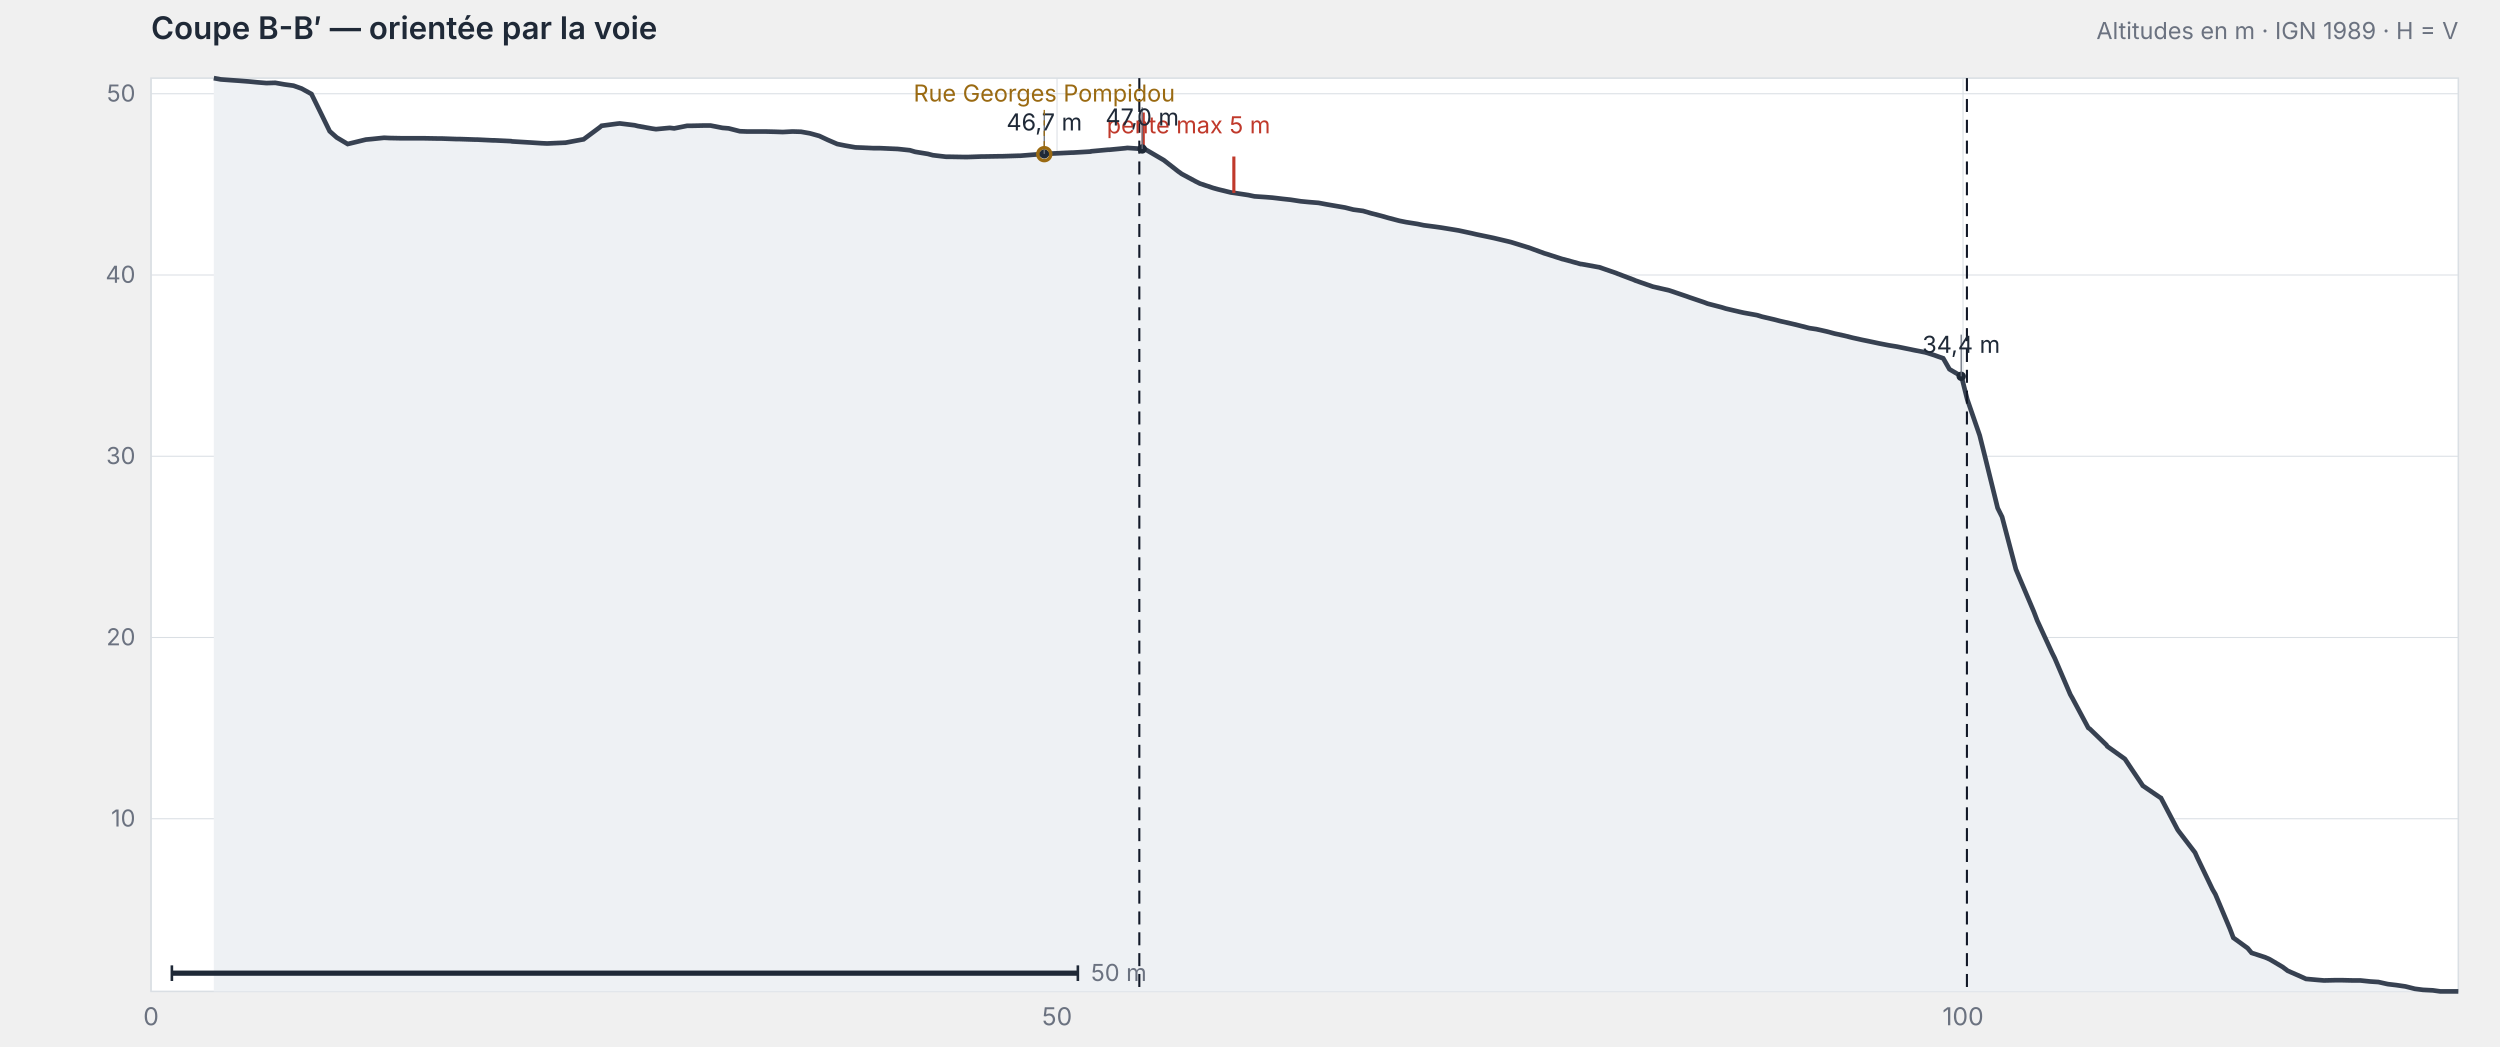
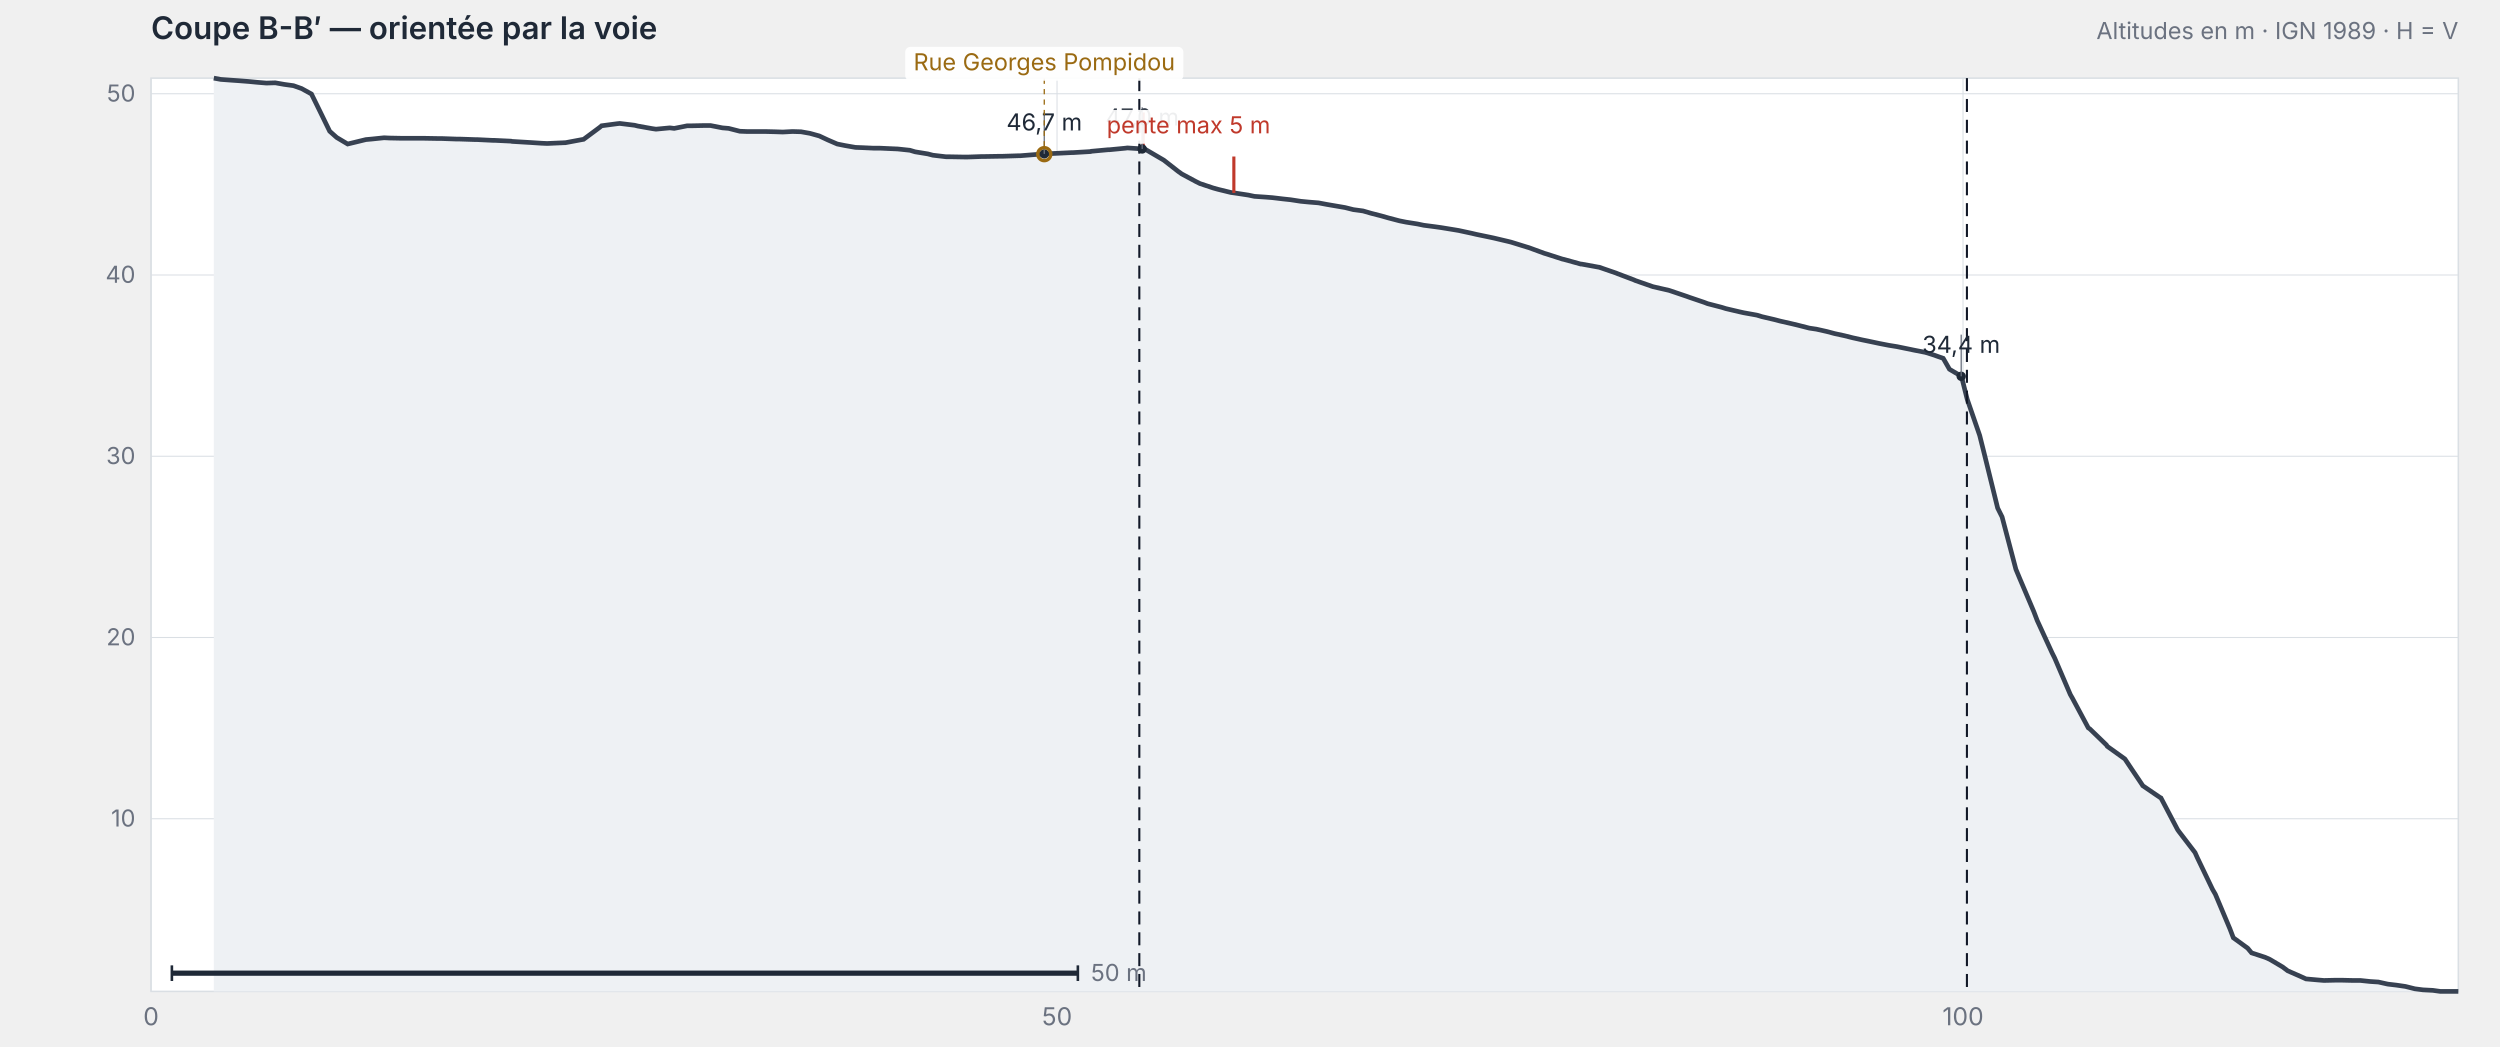
<svg xmlns="http://www.w3.org/2000/svg" viewBox="0 0 960 402" width="960" height="402" role="img" aria-label="Coupe B-B′ — orientée par la voie" font-family="Inter, Helvetica, Arial, sans-serif" data-plot-x0="58.0" data-plot-x1="944.0" style="background:#ffffff">
  <text x="58" y="15" font-size="12" font-weight="600" fill="#1f2937">Coupe B-B′ — orientée par la voie</text>
  <text x="944" y="15" text-anchor="end" font-size="9" fill="#6b7280">Altitudes en m · IGN 1989 · H = V</text>
  <rect x="58.0" y="30" width="886.0" height="350.7" fill="#ffffff" stroke="#dadfe4" stroke-width="0.6" />
  <line x1="58.0" y1="30" x2="58.0" y2="380.7" stroke="#dadfe4" stroke-width="0.4" />
  <text x="58.0" y="393.7" text-anchor="middle" font-size="9.5" fill="#6b7280">0</text>
  <line x1="405.9" y1="30" x2="405.9" y2="380.7" stroke="#dadfe4" stroke-width="0.4" />
  <text x="405.9" y="393.7" text-anchor="middle" font-size="9.5" fill="#6b7280">50</text>
  <line x1="753.8" y1="30" x2="753.8" y2="380.7" stroke="#dadfe4" stroke-width="0.4" />
  <text x="753.8" y="393.7" text-anchor="middle" font-size="9.5" fill="#6b7280">100</text>
  <line x1="58.0" y1="314.4" x2="944.0" y2="314.4" stroke="#dadfe4" stroke-width="0.4" />
  <text x="52.0" y="317.4" text-anchor="end" font-size="9" fill="#6b7280">10</text>
  <line x1="58.0" y1="244.8" x2="944.0" y2="244.8" stroke="#dadfe4" stroke-width="0.4" />
  <text x="52.0" y="247.8" text-anchor="end" font-size="9" fill="#6b7280">20</text>
  <line x1="58.0" y1="175.2" x2="944.0" y2="175.2" stroke="#dadfe4" stroke-width="0.4" />
  <text x="52.0" y="178.2" text-anchor="end" font-size="9" fill="#6b7280">30</text>
  <line x1="58.0" y1="105.6" x2="944.0" y2="105.6" stroke="#dadfe4" stroke-width="0.4" />
  <text x="52.0" y="108.6" text-anchor="end" font-size="9" fill="#6b7280">40</text>
  <line x1="58.0" y1="36.0" x2="944.0" y2="36.0" stroke="#dadfe4" stroke-width="0.4" />
  <text x="52.0" y="39.0" text-anchor="end" font-size="9" fill="#6b7280">50</text>
  <polygon points="82.1,30.0 84.8,30.5 88.9,30.8 91.8,31.0 95.6,31.3 98.7,31.6 102.3,31.9 105.7,31.8 109.1,32.4 112.7,32.9 115.8,34.0 119.6,36.1 122.5,42.0 126.6,50.4 129.3,52.8 133.5,55.3 136.0,54.7 140.5,53.6 142.7,53.4 147.5,52.9 149.5,53.0 154.4,53.1 156.2,53.1 161.4,53.1 162.9,53.1 168.4,53.2 169.7,53.2 175.3,53.4 176.4,53.4 182.3,53.6 183.1,53.6 189.2,53.9 189.9,53.9 196.2,54.2 196.6,54.3 203.2,54.7 203.3,54.7 207.9,55.0 210.1,55.1 210.1,55.1 216.8,54.8 217.1,54.8 223.5,53.6 224.1,53.5 230.3,48.9 231.0,48.3 237.0,47.5 238.0,47.4 243.7,48.1 244.9,48.4 250.5,49.4 251.9,49.6 257.2,49.1 258.9,49.3 263.9,48.3 265.8,48.3 270.6,48.2 272.8,48.2 277.4,49.1 279.8,49.3 284.1,50.4 286.7,50.5 290.8,50.5 293.7,50.5 297.6,50.6 300.6,50.7 304.3,50.5 307.6,50.6 311.0,51.2 314.6,52.2 317.8,53.7 321.5,55.3 324.5,55.9 328.5,56.6 331.2,56.7 335.5,56.9 338.0,56.9 342.4,57.1 344.7,57.2 349.4,57.7 351.4,58.3 356.3,59.1 358.2,59.6 363.3,60.2 364.9,60.2 370.3,60.3 371.6,60.3 377.2,60.1 378.4,60.1 384.2,60.0 385.1,60.0 391.2,59.8 391.8,59.8 398.1,59.3 398.6,59.3 405.1,58.9 405.3,58.9 411.5,58.6 412.0,58.6 412.0,58.6 418.8,58.2 419.0,58.1 425.5,57.5 426.0,57.5 432.2,56.9 432.9,56.8 439.0,57.2 439.9,57.4 445.7,60.8 446.9,61.5 452.4,65.8 453.8,66.8 459.2,69.7 460.8,70.5 465.9,72.2 467.7,72.7 472.6,73.9 474.7,74.2 479.3,74.9 481.7,75.4 486.1,75.7 488.6,75.9 492.8,76.4 495.6,76.7 499.5,77.3 502.6,77.6 506.3,77.9 509.5,78.5 513.0,79.1 516.5,79.7 519.7,80.5 523.4,81.0 526.5,81.9 530.4,82.9 533.2,83.7 537.4,84.8 539.9,85.3 544.3,86.0 546.7,86.5 551.3,87.1 553.4,87.4 558.3,88.2 560.1,88.5 565.2,89.6 566.9,90.0 572.2,91.1 573.6,91.4 579.1,92.7 580.3,93.0 586.1,94.8 587.1,95.1 593.1,97.3 593.8,97.5 600.0,99.5 600.5,99.6 607.0,101.4 607.3,101.4 613.9,102.6 614.0,102.6 615.2,103.0 620.7,104.9 620.9,105.0 627.5,107.5 627.9,107.7 634.2,109.9 634.8,110.1 640.9,111.5 641.8,111.8 647.7,113.8 648.8,114.2 654.4,116.1 655.7,116.6 661.1,118.0 662.7,118.5 667.8,119.7 669.6,120.1 674.6,121.0 676.6,121.6 681.3,122.7 683.6,123.3 688.0,124.3 690.5,124.9 694.8,126.0 697.5,126.4 701.5,127.3 704.5,128.1 708.2,128.9 711.4,129.7 715.0,130.5 718.4,131.2 721.7,131.9 725.3,132.6 728.4,133.1 732.3,133.9 735.2,134.5 739.3,135.3 741.9,136.1 746.2,137.6 748.6,141.8 753.2,144.5 755.4,153.3 760.2,167.2 762.1,174.8 767.1,195.1 768.8,198.5 774.1,218.6 775.6,222.2 781.0,234.9 782.3,238.3 788.0,250.7 789.0,252.7 795.0,266.7 795.8,268.1 801.9,279.5 802.5,279.9 808.9,286.1 809.2,286.6 815.9,291.4 816.0,291.5 818.8,295.7 822.7,301.5 822.8,301.7 829.4,306.2 829.8,306.4 836.2,318.6 836.7,319.3 842.9,327.4 843.7,329.2 849.6,341.5 850.7,343.4 856.3,356.7 857.6,360.1 863.1,364.1 864.6,365.9 869.8,367.6 871.6,368.4 876.5,371.3 878.5,372.8 883.3,374.9 885.5,375.9 890.0,376.3 892.4,376.5 896.7,376.4 899.4,376.4 903.5,376.5 906.4,376.5 910.2,376.9 913.3,377.1 916.9,377.9 920.3,378.3 923.7,378.8 927.3,379.7 930.4,380.1 934.2,380.3 937.1,380.7 941.2,380.7 943.9,380.7 944.0,380.7 944.0,380.7 82.1,380.7" fill="#eef1f4" stroke="none" />
  <polyline points="82.1,30.0 84.8,30.5 88.9,30.8 91.8,31.0 95.6,31.3 98.7,31.6 102.3,31.9 105.7,31.8 109.1,32.4 112.7,32.9 115.8,34.0 119.6,36.1 122.5,42.0 126.6,50.4 129.3,52.8 133.5,55.3 136.0,54.7 140.5,53.6 142.7,53.4 147.5,52.9 149.5,53.0 154.4,53.1 156.2,53.1 161.4,53.1 162.9,53.1 168.4,53.2 169.7,53.2 175.3,53.4 176.4,53.4 182.3,53.6 183.1,53.6 189.2,53.9 189.9,53.9 196.2,54.2 196.6,54.3 203.2,54.7 203.3,54.7 207.9,55.0 210.1,55.1 210.1,55.1 216.8,54.8 217.1,54.8 223.5,53.6 224.1,53.5 230.3,48.9 231.0,48.3 237.0,47.5 238.0,47.4 243.7,48.1 244.9,48.4 250.5,49.4 251.9,49.6 257.2,49.1 258.9,49.3 263.9,48.3 265.8,48.3 270.6,48.2 272.8,48.2 277.4,49.1 279.8,49.3 284.1,50.4 286.7,50.5 290.8,50.5 293.7,50.5 297.6,50.6 300.6,50.7 304.3,50.5 307.6,50.6 311.0,51.2 314.6,52.2 317.8,53.7 321.5,55.3 324.5,55.9 328.5,56.6 331.2,56.7 335.5,56.9 338.0,56.9 342.4,57.1 344.7,57.2 349.4,57.7 351.4,58.3 356.3,59.1 358.2,59.6 363.3,60.2 364.9,60.2 370.3,60.3 371.6,60.3 377.2,60.1 378.4,60.1 384.2,60.0 385.1,60.0 391.2,59.8 391.8,59.8 398.1,59.3 398.6,59.3 405.1,58.9 405.3,58.9 411.5,58.6 412.0,58.6 412.0,58.6 418.8,58.2 419.0,58.1 425.5,57.5 426.0,57.5 432.2,56.9 432.9,56.8 439.0,57.2 439.9,57.4 445.7,60.8 446.9,61.5 452.4,65.8 453.8,66.8 459.2,69.7 460.8,70.5 465.9,72.2 467.7,72.7 472.6,73.9 474.7,74.2 479.3,74.9 481.7,75.4 486.1,75.7 488.6,75.9 492.8,76.4 495.6,76.7 499.5,77.3 502.6,77.6 506.3,77.9 509.5,78.5 513.0,79.1 516.5,79.7 519.7,80.5 523.4,81.0 526.5,81.9 530.4,82.9 533.2,83.7 537.4,84.8 539.9,85.3 544.3,86.0 546.7,86.5 551.3,87.1 553.4,87.4 558.3,88.2 560.1,88.5 565.2,89.6 566.9,90.0 572.2,91.1 573.6,91.4 579.1,92.7 580.3,93.0 586.1,94.8 587.1,95.1 593.1,97.3 593.8,97.5 600.0,99.5 600.5,99.6 607.0,101.4 607.3,101.4 613.9,102.6 614.0,102.6 615.2,103.0 620.7,104.9 620.9,105.0 627.5,107.5 627.9,107.7 634.2,109.9 634.8,110.1 640.9,111.5 641.8,111.8 647.7,113.8 648.8,114.2 654.4,116.1 655.7,116.6 661.1,118.0 662.7,118.5 667.8,119.7 669.6,120.1 674.6,121.0 676.6,121.6 681.3,122.7 683.6,123.3 688.0,124.3 690.5,124.9 694.8,126.0 697.5,126.4 701.5,127.3 704.5,128.1 708.2,128.9 711.4,129.7 715.0,130.5 718.4,131.2 721.7,131.9 725.3,132.6 728.4,133.1 732.3,133.9 735.2,134.5 739.3,135.3 741.9,136.1 746.2,137.6 748.6,141.8 753.2,144.5 755.4,153.3 760.2,167.2 762.1,174.8 767.1,195.1 768.8,198.5 774.1,218.6 775.6,222.2 781.0,234.9 782.3,238.3 788.0,250.7 789.0,252.7 795.0,266.7 795.8,268.1 801.9,279.5 802.5,279.9 808.9,286.1 809.2,286.6 815.9,291.4 816.0,291.5 818.8,295.7 822.7,301.5 822.8,301.7 829.4,306.2 829.8,306.4 836.2,318.6 836.7,319.3 842.9,327.4 843.7,329.2 849.6,341.5 850.7,343.4 856.3,356.7 857.6,360.1 863.1,364.1 864.6,365.9 869.8,367.6 871.6,368.4 876.5,371.3 878.5,372.8 883.3,374.9 885.5,375.9 890.0,376.3 892.4,376.5 896.7,376.4 899.4,376.4 903.5,376.5 906.4,376.5 910.2,376.9 913.3,377.1 916.9,377.9 920.3,378.3 923.7,378.8 927.3,379.7 930.4,380.1 934.2,380.3 937.1,380.7 941.2,380.7 943.9,380.7 944.0,380.7" fill="none" stroke="#374151" stroke-width="1.8" />
  <line x1="437.5" y1="30" x2="437.5" y2="380.7" stroke="#111827" stroke-width="0.8" stroke-dasharray="5 3" />
  <line x1="755.3" y1="30" x2="755.3" y2="380.7" stroke="#111827" stroke-width="0.8" stroke-dasharray="5 3" />
  <line x1="439.0" y1="57.2" x2="439.0" y2="43.2" stroke="#c0392b" stroke-width="1.2" />
  <line x1="473.8" y1="74.1" x2="473.8" y2="60.1" stroke="#c0392b" stroke-width="1.2" />
-   <text x="456.4" y="51.2" text-anchor="middle" font-size="9" fill="#c0392b">pente max 5 m</text>
  <circle cx="401.0" cy="59.1" r="1.8" fill="#1f2937" />
  <line x1="401.0" y1="59.1" x2="401.0" y2="43.1" stroke="#6b7280" stroke-width="0.5" />
  <text x="401.0" y="50.1" text-anchor="middle" font-size="9" fill="#1f2937">46,7 m</text>
  <circle cx="438.6" cy="57.2" r="1.8" fill="#1f2937" />
  <line x1="438.6" y1="57.2" x2="438.6" y2="41.2" stroke="#6b7280" stroke-width="0.5" />
  <text x="438.6" y="48.2" text-anchor="middle" font-size="9" fill="#1f2937">47,0 m</text>
  <circle cx="753.1" cy="144.5" r="1.8" fill="#1f2937" />
  <line x1="753.1" y1="144.5" x2="753.1" y2="128.5" stroke="#6b7280" stroke-width="0.5" />
  <text x="753.1" y="135.5" text-anchor="middle" font-size="9" fill="#1f2937">34,4 m</text>
  <circle cx="401.0" cy="59.2" r="2.5" fill="none" stroke="#9a6a12" stroke-width="1.3" />
-   <line x1="401.0" y1="56.2" x2="401.0" y2="41.0" stroke="#9a6a12" stroke-width="0.5" stroke-dasharray="2 2" />
-   <text x="401.0" y="39.0" text-anchor="middle" font-size="9" fill="#9a6a12">Rue Georges Pompidou</text>
+   <line x1="401.0" y1="56.2" x2="401.0" y2="30.0" stroke="#9a6a12" stroke-width="0.5" stroke-dasharray="2 2" />
  <line x1="66.0" y1="373.7" x2="413.9" y2="373.7" stroke="#1f2937" stroke-width="2" />
  <line x1="66.0" y1="370.7" x2="66.0" y2="376.7" stroke="#1f2937" stroke-width="1" />
  <line x1="413.9" y1="370.7" x2="413.9" y2="376.7" stroke="#1f2937" stroke-width="1" />
  <text x="418.9" y="376.7" font-size="9" fill="#6b7280">50 m</text>
+   <rect x="420.6" y="42.2" width="71.5" height="13.0" rx="2" fill="#ffffff" opacity="0.92" />
+   <text x="456.4" y="51.2" text-anchor="middle" font-size="9" fill="#c0392b">pente max 5 m</text>
+   <rect x="347.6" y="18.0" width="106.8" height="13.0" rx="2" fill="#ffffff" opacity="0.92" />
+   <text x="401.0" y="27.0" text-anchor="middle" font-size="9" fill="#9a6a12">Rue Georges Pompidou</text>
</svg>
